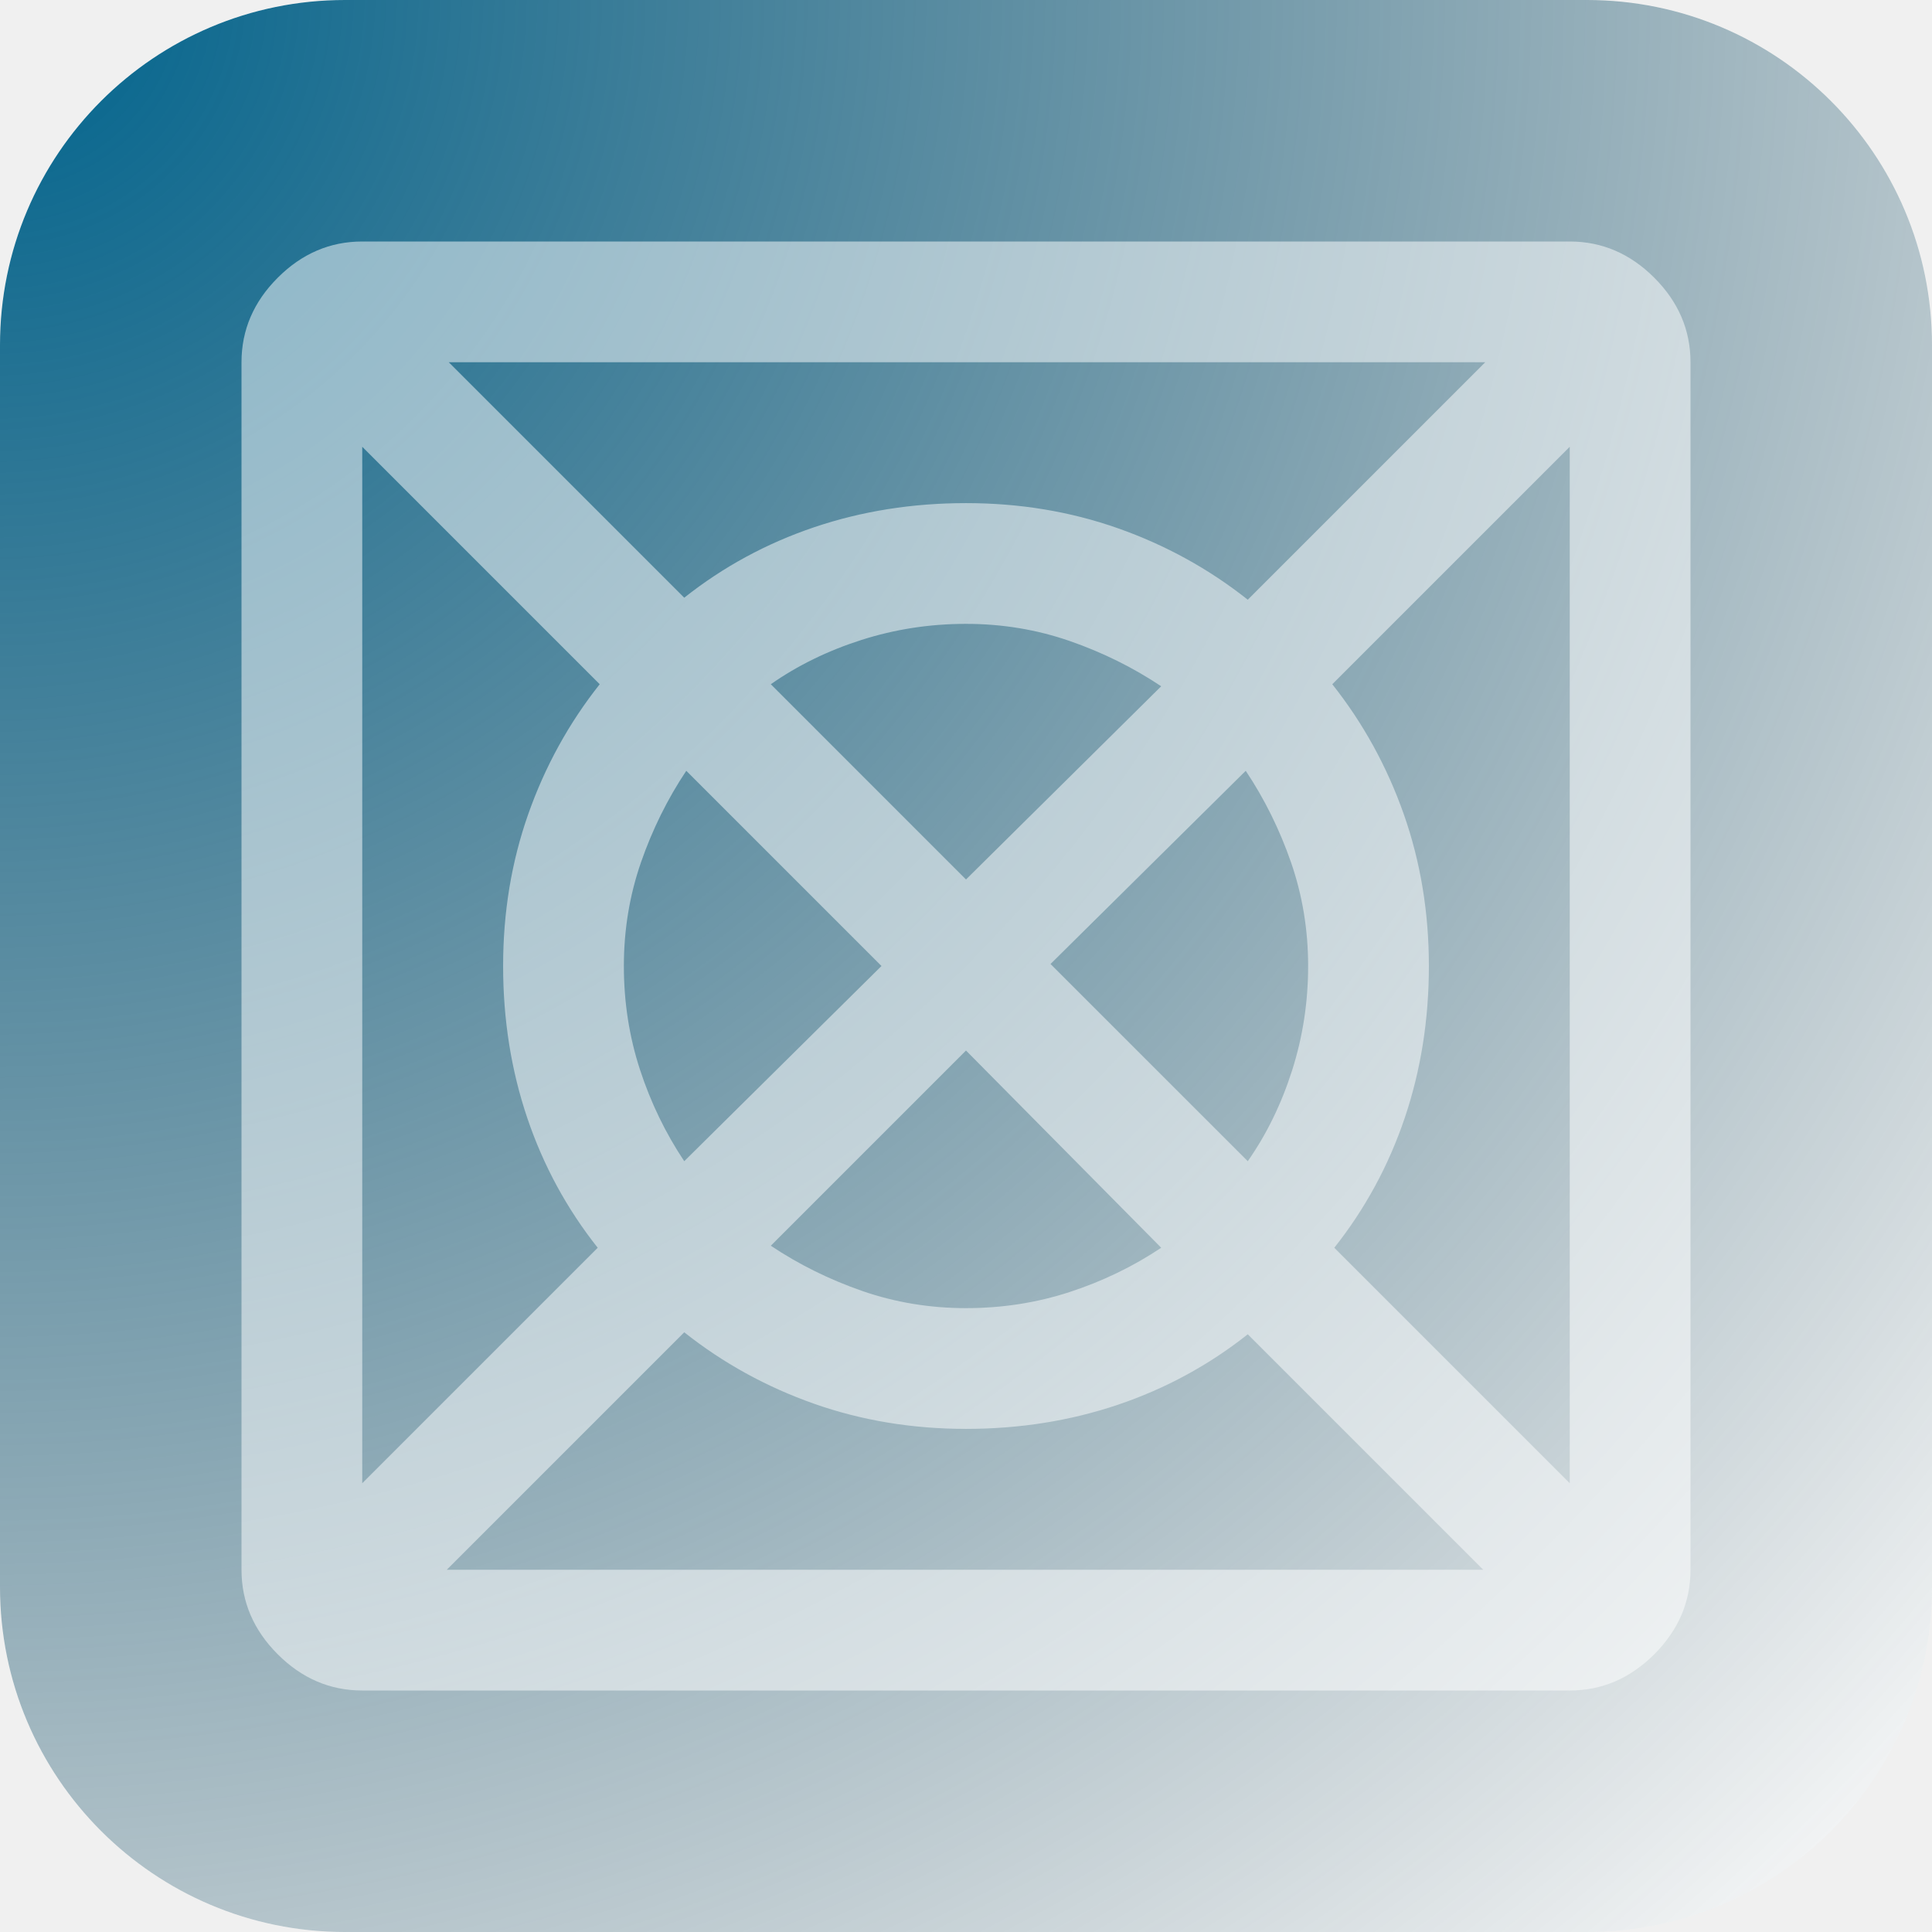
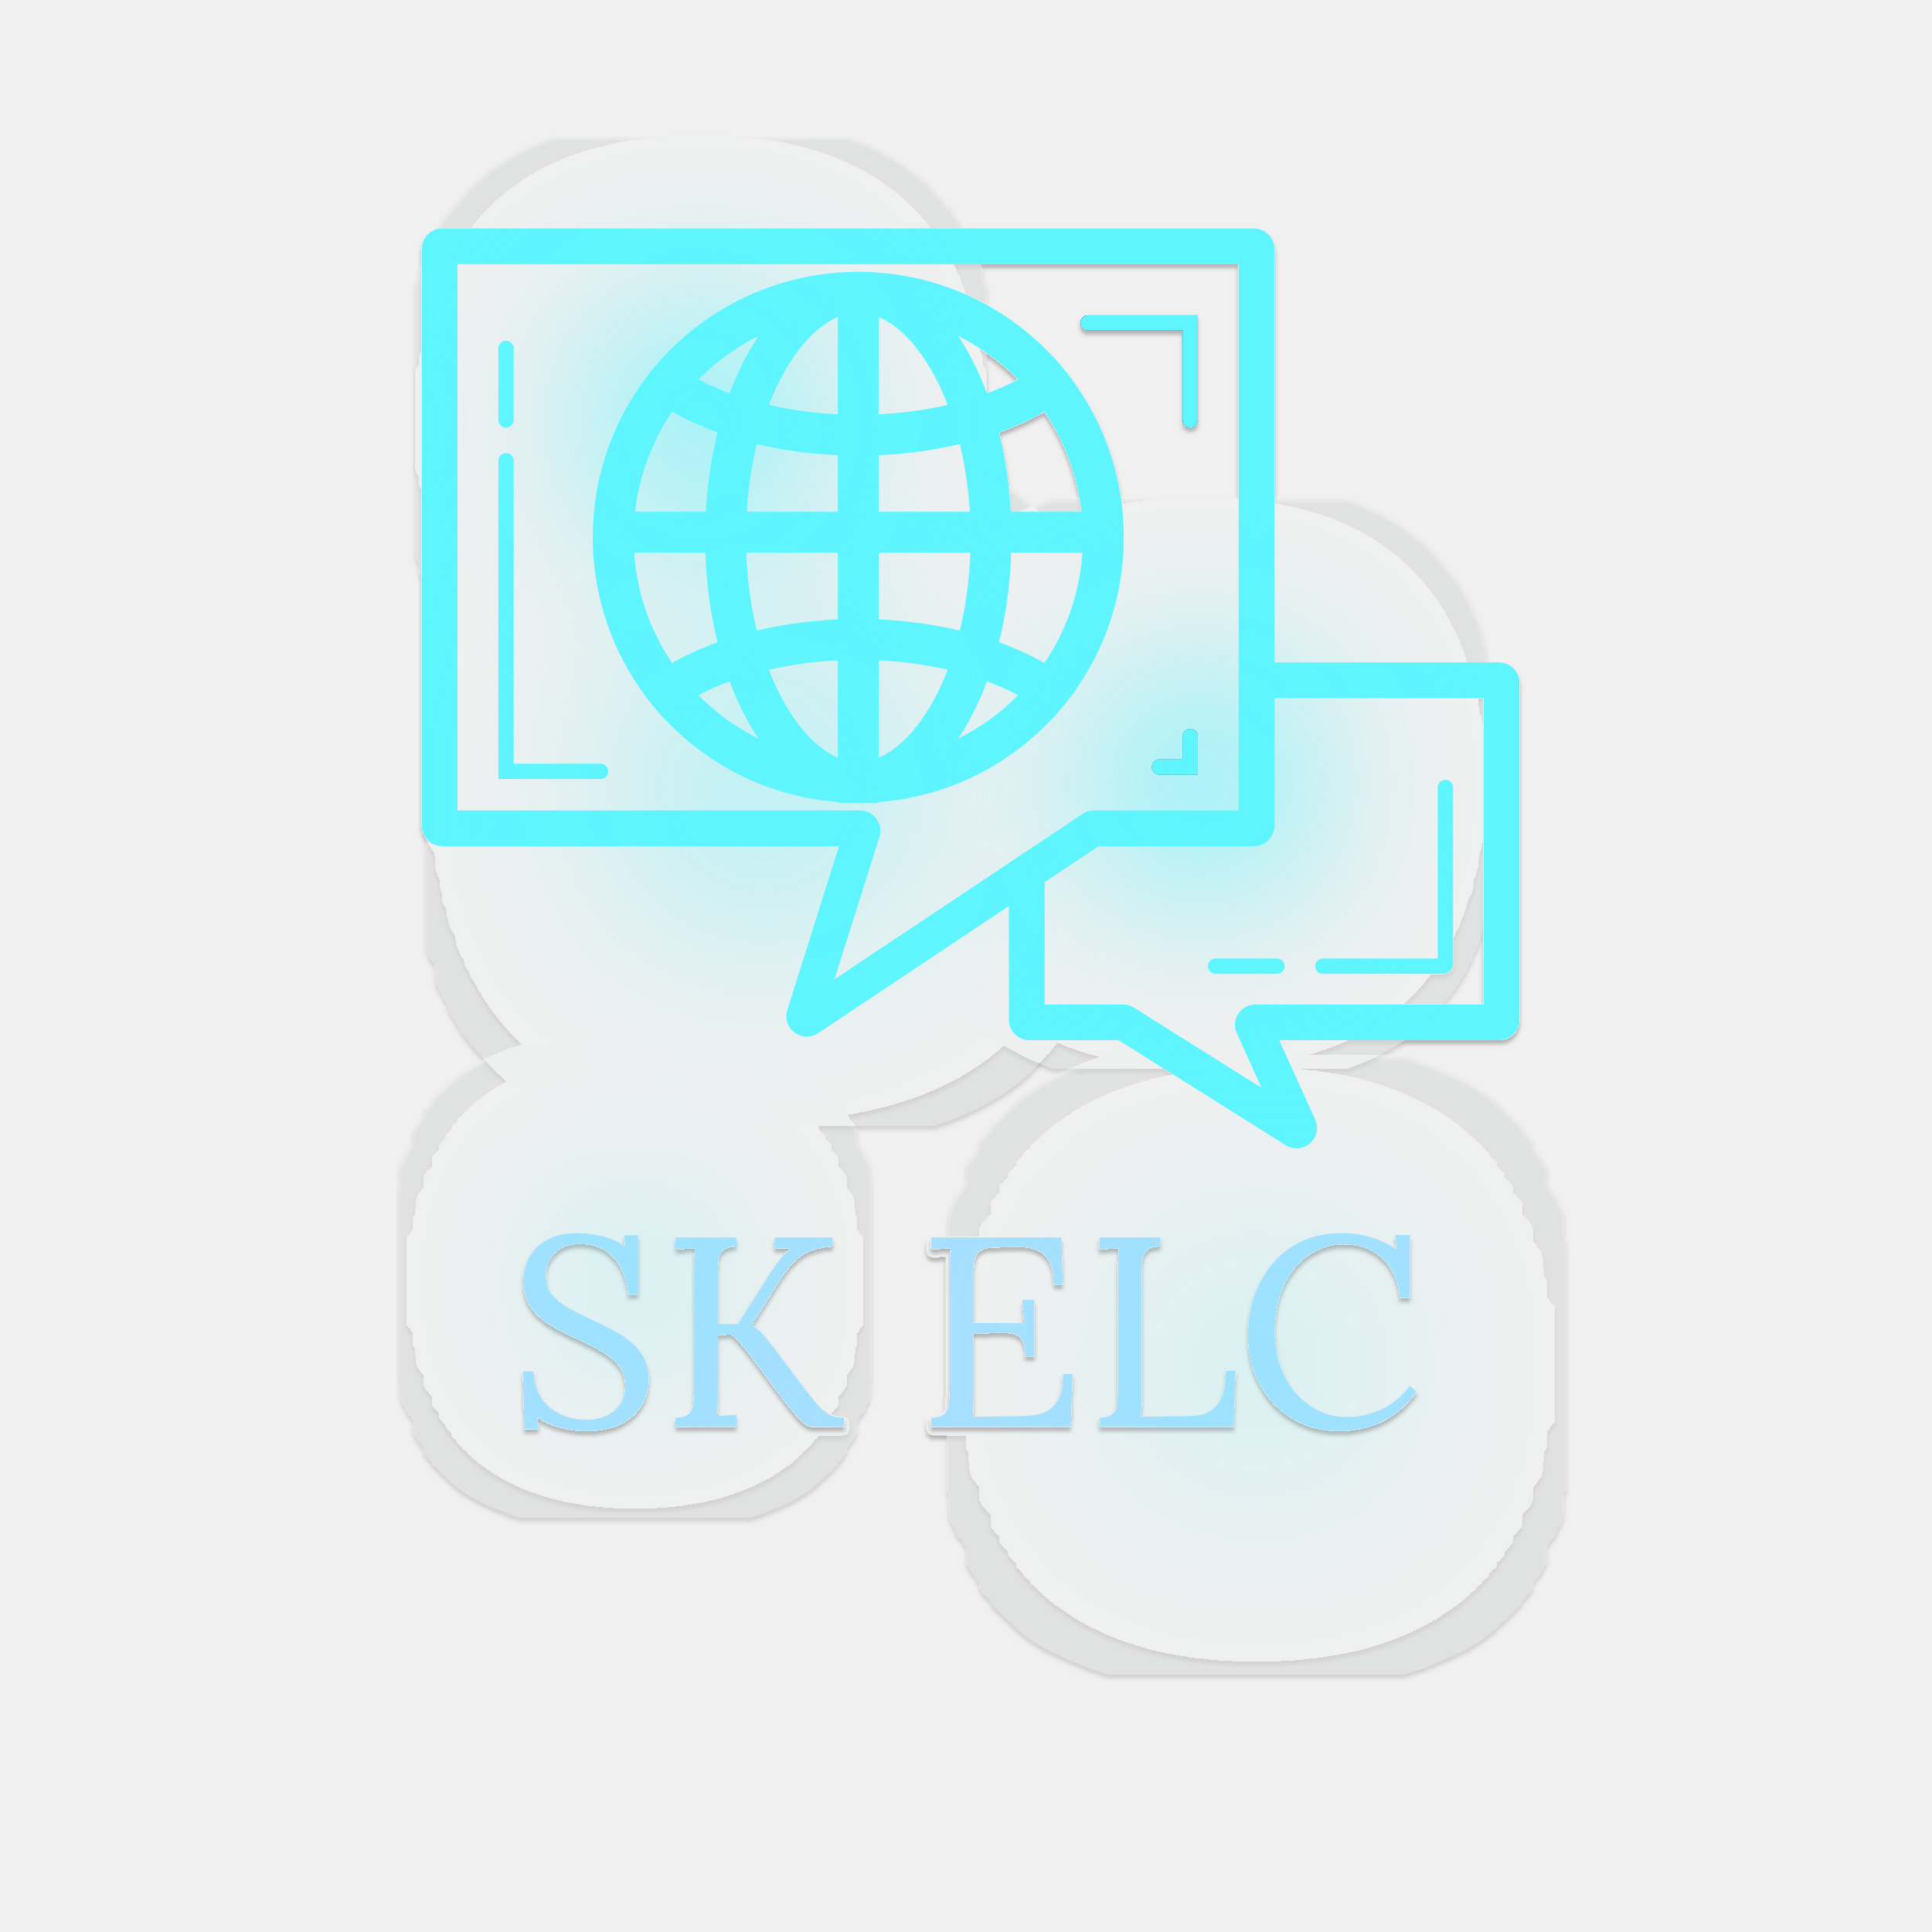
- <svg xmlns="http://www.w3.org/2000/svg" width="56" height="56" viewBox="0 0 56 56" fill="none">
-   <g clip-path="url(#clip)">
-     <rect width="56" height="56" rx="10" fill="#ffffff" />
-     <rect width="56" height="56" rx="10" fill="url(#radial)" />
-     <mask id="mask" style="mask-type:alpha" maskUnits="userSpaceOnUse" x="0" y="0" width="56" height="56">
-       <rect width="56" height="56" fill="#d9d9d9" />
-     </mask>
-     <g mask="url(#mask)">
-       <path d="M12.95 45.5H42.992L36.167 38.675C35.039 39.569 33.785 40.25 32.404 40.717C31.024 41.183 29.556 41.417 28 41.417C26.444 41.417 24.976 41.174 23.596 40.688C22.215 40.201 20.961 39.511 19.833 38.617L12.95 45.5ZM10.5 42.992L17.325 36.167C16.431 35.039 15.75 33.785 15.283 32.404C14.817 31.024 14.583 29.556 14.583 28C14.583 26.444 14.826 24.976 15.312 23.596C15.799 22.215 16.489 20.961 17.383 19.833L10.5 12.95V42.992ZM19.833 33.658L25.55 28L19.892 22.342C19.347 23.158 18.91 24.043 18.579 24.996C18.249 25.949 18.083 26.95 18.083 28C18.083 29.05 18.239 30.051 18.55 31.004C18.861 31.957 19.289 32.842 19.833 33.658ZM28 37.917C29.05 37.917 30.051 37.761 31.004 37.45C31.957 37.139 32.842 36.711 33.658 36.167L28 30.45L22.342 36.108C23.158 36.653 24.043 37.09 24.996 37.421C25.949 37.751 26.95 37.917 28 37.917ZM28 25.492L33.658 19.892C32.842 19.347 31.957 18.91 31.004 18.579C30.051 18.249 29.05 18.083 28 18.083C26.95 18.083 25.939 18.239 24.967 18.55C23.994 18.861 23.119 19.289 22.342 19.833L28 25.492ZM36.167 33.658C36.711 32.881 37.139 32.006 37.45 31.033C37.761 30.061 37.917 29.05 37.917 28C37.917 26.95 37.751 25.949 37.421 24.996C37.09 24.043 36.653 23.158 36.108 22.342L30.45 27.942L36.167 33.658ZM45.5 42.992V12.95L38.617 19.833C39.511 20.961 40.201 22.215 40.688 23.596C41.174 24.976 41.417 26.444 41.417 28C41.417 29.556 41.183 31.024 40.717 32.404C40.25 33.785 39.569 35.039 38.675 36.167L45.5 42.992ZM36.167 17.383L43.05 10.5H13.008L19.833 17.325C20.961 16.431 22.215 15.75 23.596 15.283C24.976 14.817 26.444 14.583 28 14.583C29.556 14.583 31.024 14.826 32.404 15.312C33.785 15.799 35.039 16.489 36.167 17.383ZM10.5 49C9.567 49 8.75 48.65 8.05 47.95C7.35 47.25 7 46.433 7 45.5V10.5C7 9.567 7.35 8.75 8.05 8.05C8.75 7.35 9.567 7 10.5 7H45.5C46.433 7 47.25 7.35 47.95 8.05C48.65 8.75 49 9.567 49 10.5V45.5C49 46.433 48.65 47.25 47.95 47.95C47.25 48.65 46.433 49 45.5 49H10.5Z" fill="#ffffff" fill-opacity="0.5" />
+ <svg xmlns="http://www.w3.org/2000/svg" width="2000" height="2000" viewBox="0 0 2000 2000" fill="none">
+   <g filter="url(#filter0_d_8_2)">
+     <path d="M455.132 257.626C455.132 256.166 456.315 254.983 457.775 254.983H1298.11C1299.57 254.983 1300.75 256.166 1300.75 257.626V854.845C1300.75 856.304 1299.57 857.488 1298.11 857.488H1132.43C1131.91 857.488 1131.4 857.642 1130.96 857.931L836.622 1054.16C834.546 1055.54 831.885 1053.54 832.637 1051.16L892.712 860.926C893.249 859.223 891.978 857.488 890.192 857.488H457.775C456.315 857.488 455.132 856.304 455.132 854.845V556.235V257.626Z" stroke="#5EF5FF" stroke-width="36.996" />
+     <path d="M1200.33 794.066H1232.05V762.355" stroke="black" stroke-width="15.855" stroke-linecap="round" />
+     <path d="M1200.33 794.066H1232.05V762.355" stroke="#5EF5FF" stroke-width="15.855" stroke-linecap="round" />
+     <path d="M1126.34 334.26H1232.05V434.678" stroke="black" stroke-width="15.855" stroke-linecap="round" />
+     <path d="M1126.34 334.26H1232.05V434.678" stroke="#5EF5FF" stroke-width="15.855" stroke-linecap="round" />
+     <path d="M523.839 360.686V434.678" stroke="#5EF5FF" stroke-width="15.855" stroke-linecap="round" />
+     <path d="M523.839 476.959V798.536H621.638" stroke="#5EF5FF" stroke-width="15.855" stroke-linecap="round" />
+     <path d="M888.512 809.921C1028.62 809.921 1142.2 696.342 1142.2 556.235C1142.2 416.128 1028.62 302.549 888.512 302.549C748.405 302.549 634.826 416.128 634.826 556.235C634.826 696.342 748.405 809.921 888.512 809.921Z" stroke="#5EF5FF" stroke-width="42.281" />
+     <path d="M1025.93 556.235C1025.93 629.096 1008.84 694.021 982.315 740.003C955.464 786.545 921.537 809.921 888.512 809.921C855.487 809.921 821.561 786.545 794.709 740.003C768.182 694.021 751.099 629.096 751.099 556.235C751.099 483.375 768.182 418.449 794.709 372.468C821.561 325.926 855.487 302.549 888.512 302.549C921.537 302.549 955.464 325.926 982.315 372.468C1008.84 418.449 1025.93 483.375 1025.93 556.235Z" stroke="#5EF5FF" stroke-width="42.281" />
+     <path d="M634.826 550.95H1152.77" stroke="#5EF5FF" stroke-width="42.281" />
+     <path d="M888.512 313.12V831.062" stroke="#5EF5FF" stroke-width="42.281" />
+     <path fill-rule="evenodd" clip-rule="evenodd" d="M888.512 429.392C818.683 429.392 757.538 412.974 715.31 388.611C704.264 382.238 694.995 375.658 687.314 369.021C677.718 379.329 668.905 390.375 660.969 402.064C710.402 444.074 793.87 471.673 888.512 471.673C983.154 471.673 1066.62 444.074 1116.06 402.064C1108.12 390.375 1099.31 379.329 1089.71 369.021C1082.03 375.658 1072.76 382.238 1061.72 388.611C1019.49 412.974 958.342 429.392 888.512 429.392Z" fill="#5EF5FF" />
+     <path fill-rule="evenodd" clip-rule="evenodd" d="M1116.06 710.406C1066.62 668.397 983.154 640.797 888.512 640.797C793.87 640.797 710.402 668.397 660.969 710.406C668.905 722.096 677.718 733.142 687.313 743.45C694.995 736.813 704.264 730.232 715.309 723.86C757.538 699.497 818.683 683.078 888.512 683.078C958.342 683.078 1019.49 699.497 1061.72 723.86C1072.76 730.232 1082.03 736.813 1089.71 743.45C1099.31 733.142 1108.12 722.096 1116.06 710.406Z" fill="#5EF5FF" />
+     <path d="M1300.75 704.219H1551.8C1553.25 704.219 1554.44 705.402 1554.44 706.862V1055.68C1554.44 1057.14 1553.25 1058.32 1551.8 1058.32H1299.57C1297.65 1058.32 1296.37 1060.31 1297.17 1062.06L1344.67 1166.58C1345.76 1168.96 1343.08 1171.3 1340.86 1169.91L1163.98 1058.73C1163.56 1058.46 1163.08 1058.32 1162.58 1058.32H1065.56C1064.1 1058.32 1062.92 1057.14 1062.92 1055.68V905.054" stroke="#5EF5FF" stroke-width="36.996" stroke-linecap="round" />
+     <path d="M1369.46 1000.19H1493.66C1495.12 1000.19 1496.3 999.003 1496.3 997.543V815.207" stroke="#5EF5FF" stroke-width="15.855" stroke-linecap="round" />
+     <path d="M1258.47 1000.19H1321.89" stroke="#5EF5FF" stroke-width="15.855" stroke-linecap="round" />
+     <g filter="url(#filter1_d_8_2)">
+       <path d="M650.479 1340.36C649.919 1331.4 647.772 1322.91 644.039 1314.88C640.306 1306.85 634.892 1300.32 627.799 1295.28C620.706 1290.24 611.652 1287.72 600.639 1287.72C589.066 1287.72 580.199 1290.99 574.039 1297.52C567.879 1304.05 564.799 1311.71 564.799 1320.48C564.799 1328.32 567.039 1334.95 571.519 1340.36C575.999 1345.59 581.786 1350.25 588.879 1354.36C596.159 1358.28 603.812 1362.11 611.839 1365.84C618.932 1369.01 626.026 1372.47 633.119 1376.2C640.212 1379.75 646.652 1383.85 652.439 1388.52C658.226 1393.19 662.799 1398.79 666.159 1405.32C669.706 1411.67 671.479 1419.32 671.479 1428.28C671.479 1438.55 668.866 1447.69 663.639 1455.72C658.599 1463.75 651.226 1470.09 641.519 1474.76C631.812 1479.24 619.959 1481.48 605.959 1481.48C597.559 1481.48 588.879 1480.27 579.919 1477.84C570.959 1475.41 563.026 1471.87 556.119 1467.2L557.519 1479.24H542.959L541.279 1419.6H552.199C553.132 1436.03 558.826 1448.53 569.279 1457.12C579.732 1465.52 592.332 1469.72 607.079 1469.72C614.359 1469.72 621.079 1468.41 627.239 1465.8C633.399 1463 638.252 1458.99 641.799 1453.76C645.532 1448.53 647.399 1442.19 647.399 1434.72C647.399 1426.32 645.159 1419.32 640.679 1413.72C636.199 1408.12 630.412 1403.27 623.319 1399.16C616.226 1395.05 608.666 1391.13 600.639 1387.4C593.546 1384.23 586.546 1380.87 579.639 1377.32C572.732 1373.77 566.386 1369.76 560.599 1365.28C554.999 1360.61 550.426 1355.11 546.879 1348.76C543.519 1342.41 541.839 1334.76 541.839 1325.8C541.839 1320.95 542.679 1315.72 544.359 1310.12C546.039 1304.52 548.932 1299.2 553.039 1294.16C557.332 1288.93 563.119 1284.73 570.399 1281.56C577.866 1278.2 587.292 1276.52 598.679 1276.52C605.772 1276.52 613.706 1277.55 622.479 1279.6C631.439 1281.47 639.746 1285.2 647.399 1290.8L646.279 1278.76H660.559V1340.36H650.479ZM699.306 1477V1467.76C706.4 1467.39 711.253 1465.8 713.866 1463C716.48 1460.01 717.88 1456 718.066 1450.96C718.44 1445.73 718.626 1439.85 718.626 1433.32V1312.36C718.626 1308.63 718.72 1305.08 718.906 1301.72C719.093 1298.17 719.28 1295 719.466 1292.2C716.106 1292.39 712.746 1292.57 709.386 1292.76C706.026 1292.95 702.666 1293.13 699.306 1293.32V1281H762.306V1290.24C755.4 1290.43 750.546 1292.01 747.746 1295C745.133 1297.99 743.64 1302 743.266 1307.04C743.08 1312.08 742.986 1317.96 742.986 1324.68V1370.6H763.986L798.986 1315.44C801.413 1311.71 804.4 1307.6 807.946 1303.12C811.493 1298.64 815.133 1294.91 818.866 1291.92C816.066 1292.11 813.173 1292.2 810.186 1292.2C807.386 1292.2 804.586 1292.29 801.786 1292.48V1281H861.986V1290.24C854.146 1290.8 847.146 1292.11 840.986 1294.16C834.826 1296.21 828.946 1299.85 823.346 1305.08C817.746 1310.12 811.773 1317.77 805.426 1328.04L777.986 1371.72C783.4 1374.89 787.786 1378.63 791.146 1382.92C794.506 1387.03 797.866 1391.23 801.226 1395.52L832.586 1437.24C839.68 1446.57 845.466 1453.48 849.946 1457.96C854.613 1462.25 858.72 1464.96 862.266 1466.08C866 1467.2 869.826 1467.76 873.746 1467.76V1477H839.586C837.72 1477 835.2 1475.69 832.026 1473.08C829.04 1470.47 825.773 1467.11 822.226 1463C818.68 1458.71 815.04 1454.23 811.306 1449.56L777.706 1404.2C774.16 1399.53 770.613 1395.15 767.066 1391.04C763.52 1386.75 760.066 1383.57 756.706 1381.52L742.986 1381.8V1443.68C742.986 1448.72 742.893 1453.11 742.706 1456.84C742.706 1460.39 742.52 1463.37 742.146 1465.8C745.506 1465.61 748.866 1465.43 752.226 1465.24C755.586 1465.05 758.946 1464.87 762.306 1464.68V1477H699.306ZM1061.43 1404.48C1061.43 1396.27 1060.31 1390.39 1058.07 1386.84C1055.83 1383.29 1052.29 1381.15 1047.43 1380.4C1042.58 1379.65 1036.14 1379.47 1028.11 1379.84L1007.67 1380.68V1444.8C1007.67 1449.84 1007.58 1454.13 1007.39 1457.68C1007.39 1461.23 1007.21 1464.21 1006.83 1466.64L1060.31 1465.8C1068.53 1465.61 1075.62 1464.31 1081.59 1461.88C1087.57 1459.27 1092.23 1454.79 1095.59 1448.44C1098.95 1442.09 1100.63 1433.41 1100.63 1422.4H1110.15L1108.47 1477H963.994V1467.76C971.087 1467.39 975.94 1465.8 978.554 1463C981.167 1460.01 982.567 1456 982.754 1450.96C983.127 1445.73 983.314 1439.85 983.314 1433.32V1312.36C983.314 1308.63 983.407 1305.08 983.594 1301.72C983.78 1298.17 983.967 1295 984.154 1292.2C980.794 1292.39 977.434 1292.57 974.074 1292.76C970.714 1292.95 967.354 1293.13 963.994 1293.32V1281H1098.67L1100.07 1330H1090.83C1090.83 1318.99 1089.15 1310.68 1085.79 1305.08C1082.43 1299.29 1077.86 1295.47 1072.07 1293.6C1066.47 1291.55 1060.13 1290.61 1053.03 1290.8L1028.95 1291.36C1022.05 1291.55 1017.1 1292.85 1014.11 1295.28C1011.13 1297.71 1009.26 1301.35 1008.51 1306.2C1007.95 1310.87 1007.67 1317.03 1007.67 1324.68V1369.48L1060.31 1369.76L1058.35 1345.68H1070.67V1404.48H1061.43ZM1138.17 1477V1467.76C1145.27 1467.39 1150.12 1465.8 1152.73 1463C1155.35 1460.01 1156.75 1456 1156.93 1450.96C1157.31 1445.73 1157.49 1439.85 1157.49 1433.32V1312.36C1157.49 1308.63 1157.59 1305.08 1157.77 1301.72C1157.96 1298.17 1158.15 1295 1158.33 1292.2C1154.97 1292.39 1151.61 1292.57 1148.25 1292.76C1144.89 1292.95 1141.53 1293.13 1138.17 1293.32V1281H1201.17V1290.24C1194.27 1290.43 1189.41 1292.01 1186.61 1295C1184 1297.99 1182.51 1302 1182.13 1307.04C1181.95 1312.08 1181.85 1317.96 1181.85 1324.68V1444.8C1181.85 1449.84 1181.76 1454.13 1181.57 1457.68C1181.57 1461.23 1181.39 1464.21 1181.01 1466.64L1233.37 1465.8C1245.13 1465.61 1254 1461.88 1259.97 1454.6C1266.13 1447.32 1269.21 1435.47 1269.21 1419.04H1278.73L1277.05 1477H1138.17ZM1449.42 1343.44C1447.55 1325.89 1441.39 1312.27 1430.94 1302.56C1420.67 1292.85 1407.42 1288 1391.18 1288C1381.29 1288 1371.95 1290.15 1363.18 1294.44C1354.59 1298.55 1347.03 1304.52 1340.5 1312.36C1333.97 1320.2 1328.83 1329.63 1325.1 1340.64C1321.37 1351.65 1319.5 1364.07 1319.5 1377.88C1319.5 1395.43 1322.86 1410.92 1329.58 1424.36C1336.3 1437.8 1345.35 1448.25 1356.74 1455.72C1368.13 1463.19 1380.73 1466.92 1394.54 1466.92C1406.67 1466.92 1418.62 1464.21 1430.38 1458.8C1442.14 1453.2 1451.75 1445.17 1459.22 1434.72L1466.5 1440.6C1458.47 1451.61 1449.79 1460.11 1440.46 1466.08C1431.13 1472.05 1421.79 1476.07 1412.46 1478.12C1403.31 1480.36 1394.91 1481.48 1387.26 1481.48C1373.26 1481.48 1360.38 1478.96 1348.62 1473.92C1337.05 1468.88 1326.97 1461.88 1318.38 1452.92C1309.98 1443.77 1303.45 1433.23 1298.78 1421.28C1294.3 1409.15 1292.06 1396.08 1292.06 1382.08C1292.06 1368.83 1294.02 1355.95 1297.94 1343.44C1302.05 1330.93 1308.11 1319.64 1316.14 1309.56C1324.17 1299.48 1334.25 1291.45 1346.38 1285.48C1358.7 1279.51 1372.98 1276.52 1389.22 1276.52C1399.67 1276.52 1409.57 1277.92 1418.9 1280.72C1428.23 1283.52 1437.19 1287.81 1445.78 1293.6L1444.38 1278.48H1459.5V1343.44H1449.42Z" fill="#A6DFFF" />
+     </g>
+     <g filter="url(#filter2_f_8_2)">
+       <circle cx="725.5" cy="435.5" r="103.5" fill="#5FF5FF" />
+     </g>
+     <g filter="url(#filter3_f_8_2)">
+       <circle cx="1242.5" cy="810.5" r="103.5" fill="#5FF5FF" />
+     </g>
+     <g filter="url(#filter4_f_8_2)">
+       <circle cx="790.5" cy="815.5" r="103.5" fill="#5FF5FF" />
+     </g>
+     <g filter="url(#filter5_f_8_2)">
+       <circle cx="657.5" cy="1326.5" r="52.5" fill="#5FF5FF" />
+     </g>
+     <g filter="url(#filter6_f_8_2)">
+       <circle cx="1300.5" cy="1412.5" r="68.5" fill="#5FF5FF" />
    </g>
  </g>
  <defs>
-     <radialGradient id="radial" cx="0" cy="0" r="1" gradientUnits="userSpaceOnUse" gradientTransform="rotate(45) scale(79.196)">
-       <stop stop-color="#00658f" />
-       <stop offset="1" stop-color="#002332" stop-opacity="0" />
-     </radialGradient>
-     <clipPath id="clip">
-       <rect width="56" height="56" rx="10" fill="#ffffff" />
-     </clipPath>
+     <filter id="filter0_d_8_2" x="-4" y="0" width="2008" height="2008" filterUnits="userSpaceOnUse" color-interpolation-filters="sRGB">
+       <feFlood flood-opacity="0" result="BackgroundImageFix" />
+       <feColorMatrix in="SourceAlpha" type="matrix" values="0 0 0 0 0 0 0 0 0 0 0 0 0 0 0 0 0 0 127 0" result="hardAlpha" />
+       <feOffset dy="4" />
+       <feGaussianBlur stdDeviation="2" />
+       <feComposite in2="hardAlpha" operator="out" />
+       <feColorMatrix type="matrix" values="0 0 0 0 0 0 0 0 0 0 0 0 0 0 0 0 0 0 0.25 0" />
+       <feBlend mode="normal" in2="BackgroundImageFix" result="effect1_dropShadow_8_2" />
+       <feBlend mode="normal" in="SourceGraphic" in2="effect1_dropShadow_8_2" result="shape" />
+     </filter>
+     <filter id="filter1_d_8_2" x="537.279" y="1276.52" width="933.221" height="212.96" filterUnits="userSpaceOnUse" color-interpolation-filters="sRGB">
+       <feFlood flood-opacity="0" result="BackgroundImageFix" />
+       <feColorMatrix in="SourceAlpha" type="matrix" values="0 0 0 0 0 0 0 0 0 0 0 0 0 0 0 0 0 0 127 0" result="hardAlpha" />
+       <feOffset dy="4" />
+       <feGaussianBlur stdDeviation="2" />
+       <feComposite in2="hardAlpha" operator="out" />
+       <feColorMatrix type="matrix" values="0 0 0 0 0 0 0 0 0 0 0 0 0 0 0 0 0 0 0.25 0" />
+       <feBlend mode="normal" in2="BackgroundImageFix" result="effect1_dropShadow_8_2" />
+       <feBlend mode="normal" in="SourceGraphic" in2="effect1_dropShadow_8_2" result="shape" />
+     </filter>
+     <filter id="filter2_f_8_2" x="430" y="140" width="591" height="591" filterUnits="userSpaceOnUse" color-interpolation-filters="sRGB">
+       <feFlood flood-opacity="0" result="BackgroundImageFix" />
+       <feBlend mode="normal" in="SourceGraphic" in2="BackgroundImageFix" result="shape" />
+       <feGaussianBlur stdDeviation="96" result="effect1_foregroundBlur_8_2" />
+     </filter>
+     <filter id="filter3_f_8_2" x="947" y="515" width="591" height="591" filterUnits="userSpaceOnUse" color-interpolation-filters="sRGB">
+       <feFlood flood-opacity="0" result="BackgroundImageFix" />
+       <feBlend mode="normal" in="SourceGraphic" in2="BackgroundImageFix" result="shape" />
+       <feGaussianBlur stdDeviation="96" result="effect1_foregroundBlur_8_2" />
+     </filter>
+     <filter id="filter4_f_8_2" x="441" y="466" width="699" height="699" filterUnits="userSpaceOnUse" color-interpolation-filters="sRGB">
+       <feFlood flood-opacity="0" result="BackgroundImageFix" />
+       <feBlend mode="normal" in="SourceGraphic" in2="BackgroundImageFix" result="shape" />
+       <feGaussianBlur stdDeviation="123" result="effect1_foregroundBlur_8_2" />
+     </filter>
+     <filter id="filter5_f_8_2" x="413" y="1082" width="489" height="489" filterUnits="userSpaceOnUse" color-interpolation-filters="sRGB">
+       <feFlood flood-opacity="0" result="BackgroundImageFix" />
+       <feBlend mode="normal" in="SourceGraphic" in2="BackgroundImageFix" result="shape" />
+       <feGaussianBlur stdDeviation="96" result="effect1_foregroundBlur_8_2" />
+     </filter>
+     <filter id="filter6_f_8_2" x="980" y="1092" width="641" height="641" filterUnits="userSpaceOnUse" color-interpolation-filters="sRGB">
+       <feFlood flood-opacity="0" result="BackgroundImageFix" />
+       <feBlend mode="normal" in="SourceGraphic" in2="BackgroundImageFix" result="shape" />
+       <feGaussianBlur stdDeviation="126" result="effect1_foregroundBlur_8_2" />
+     </filter>
  </defs>
</svg>
